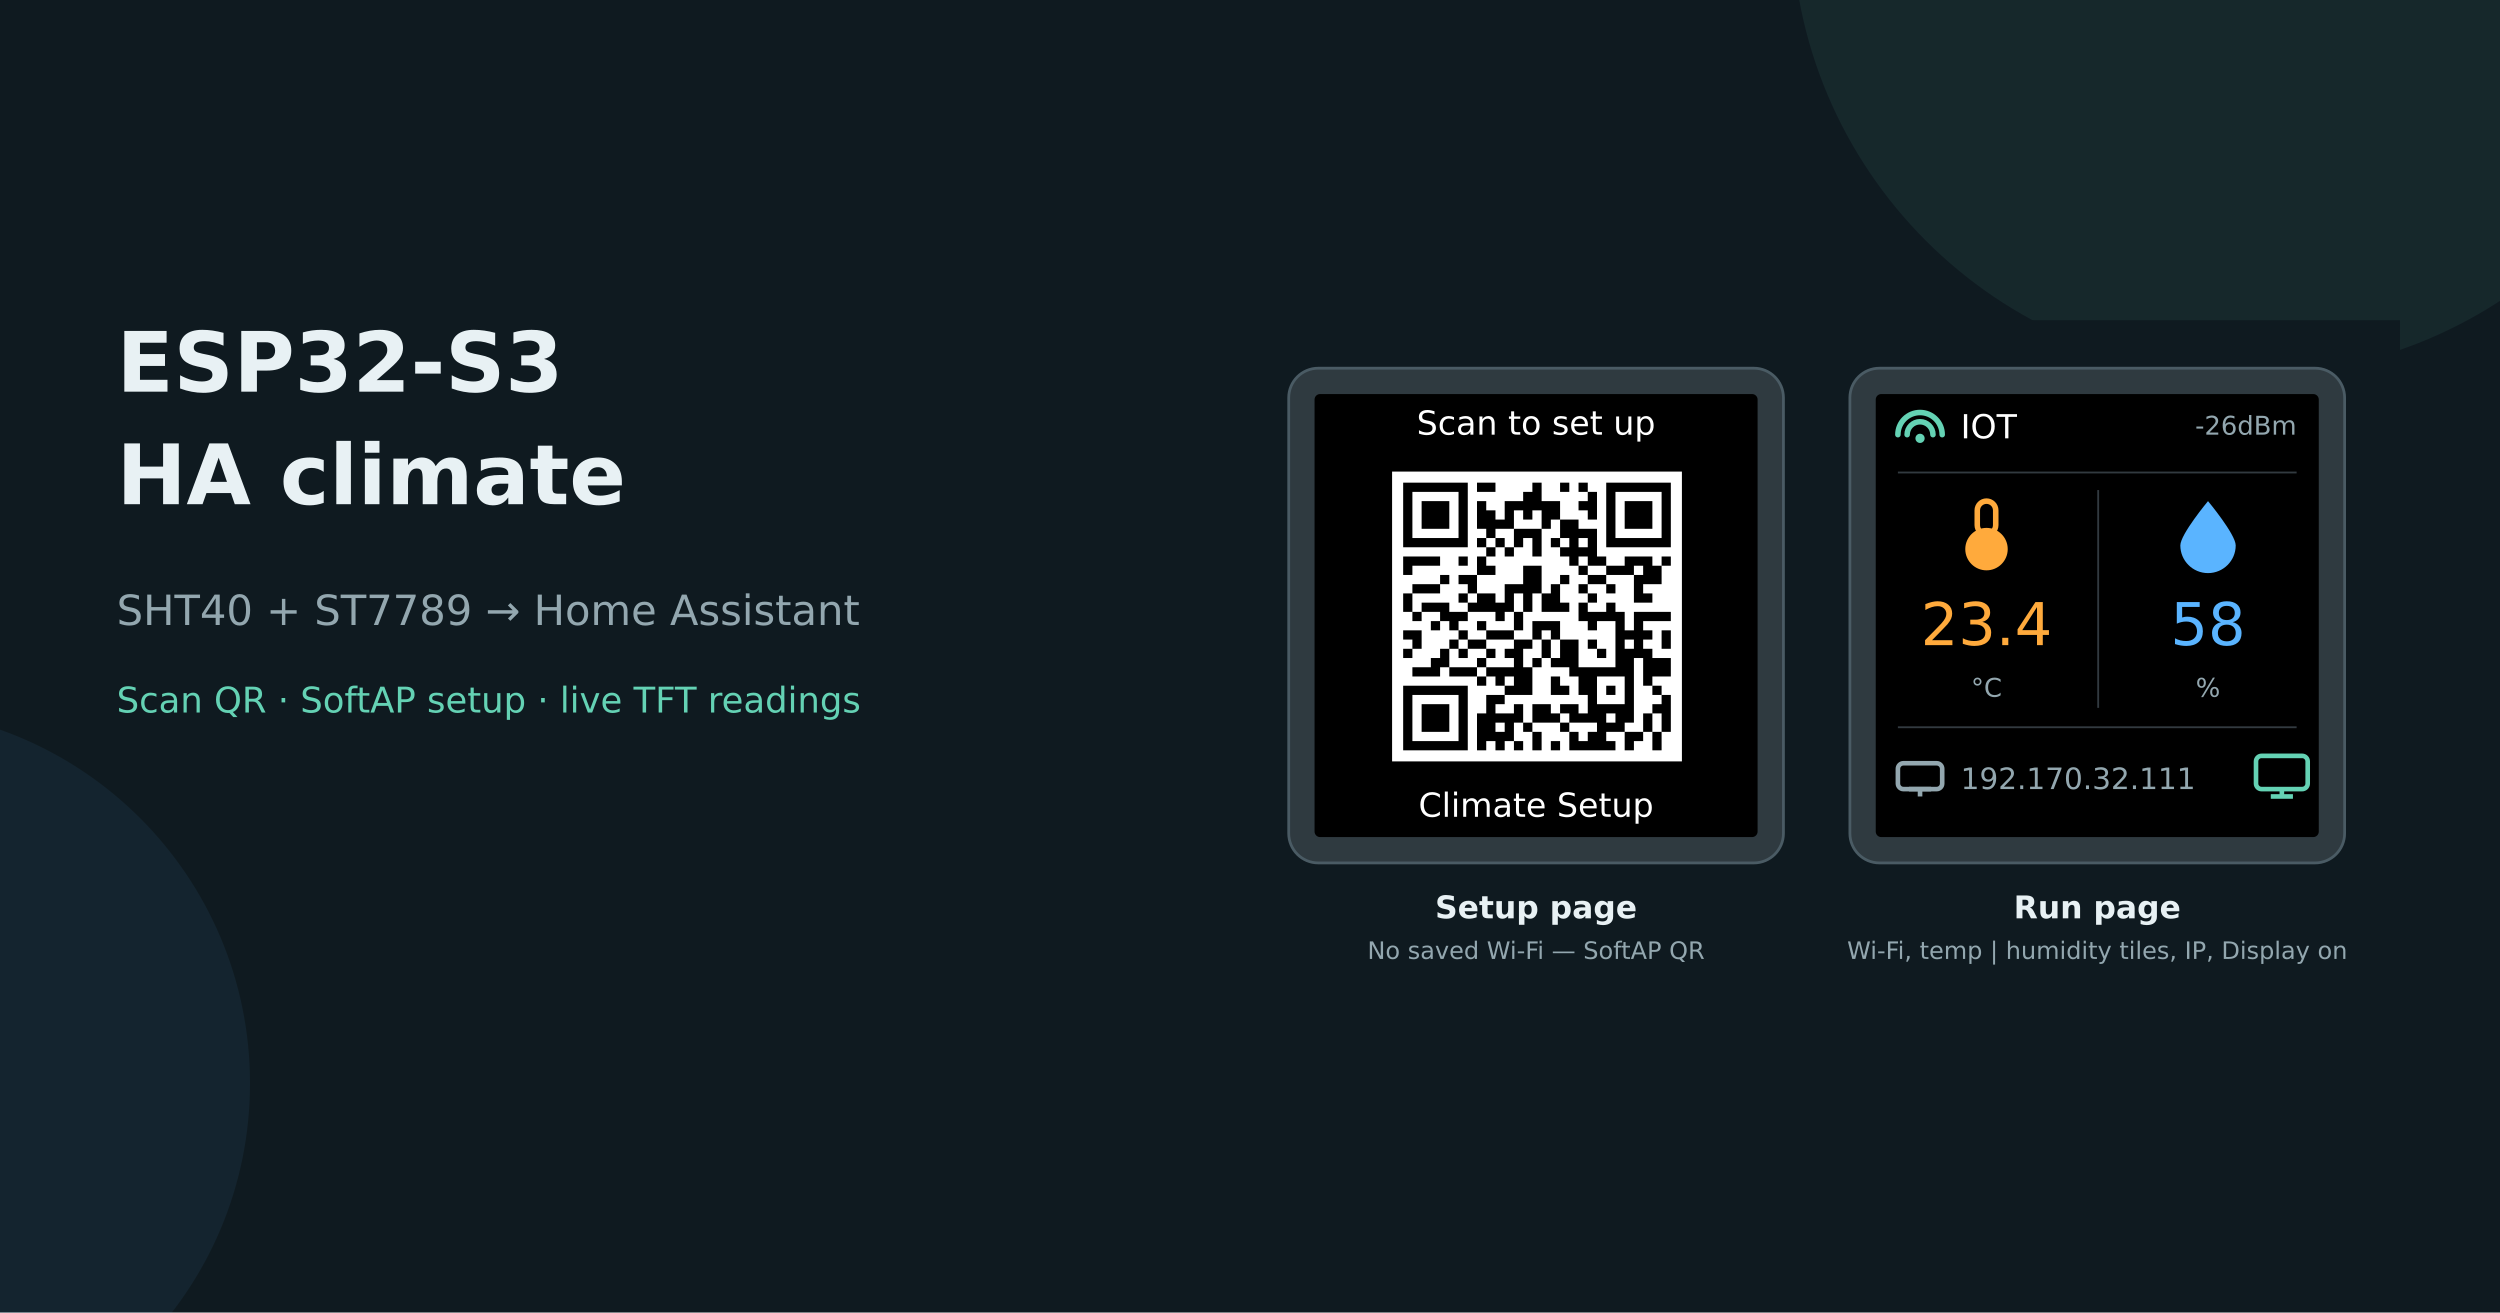
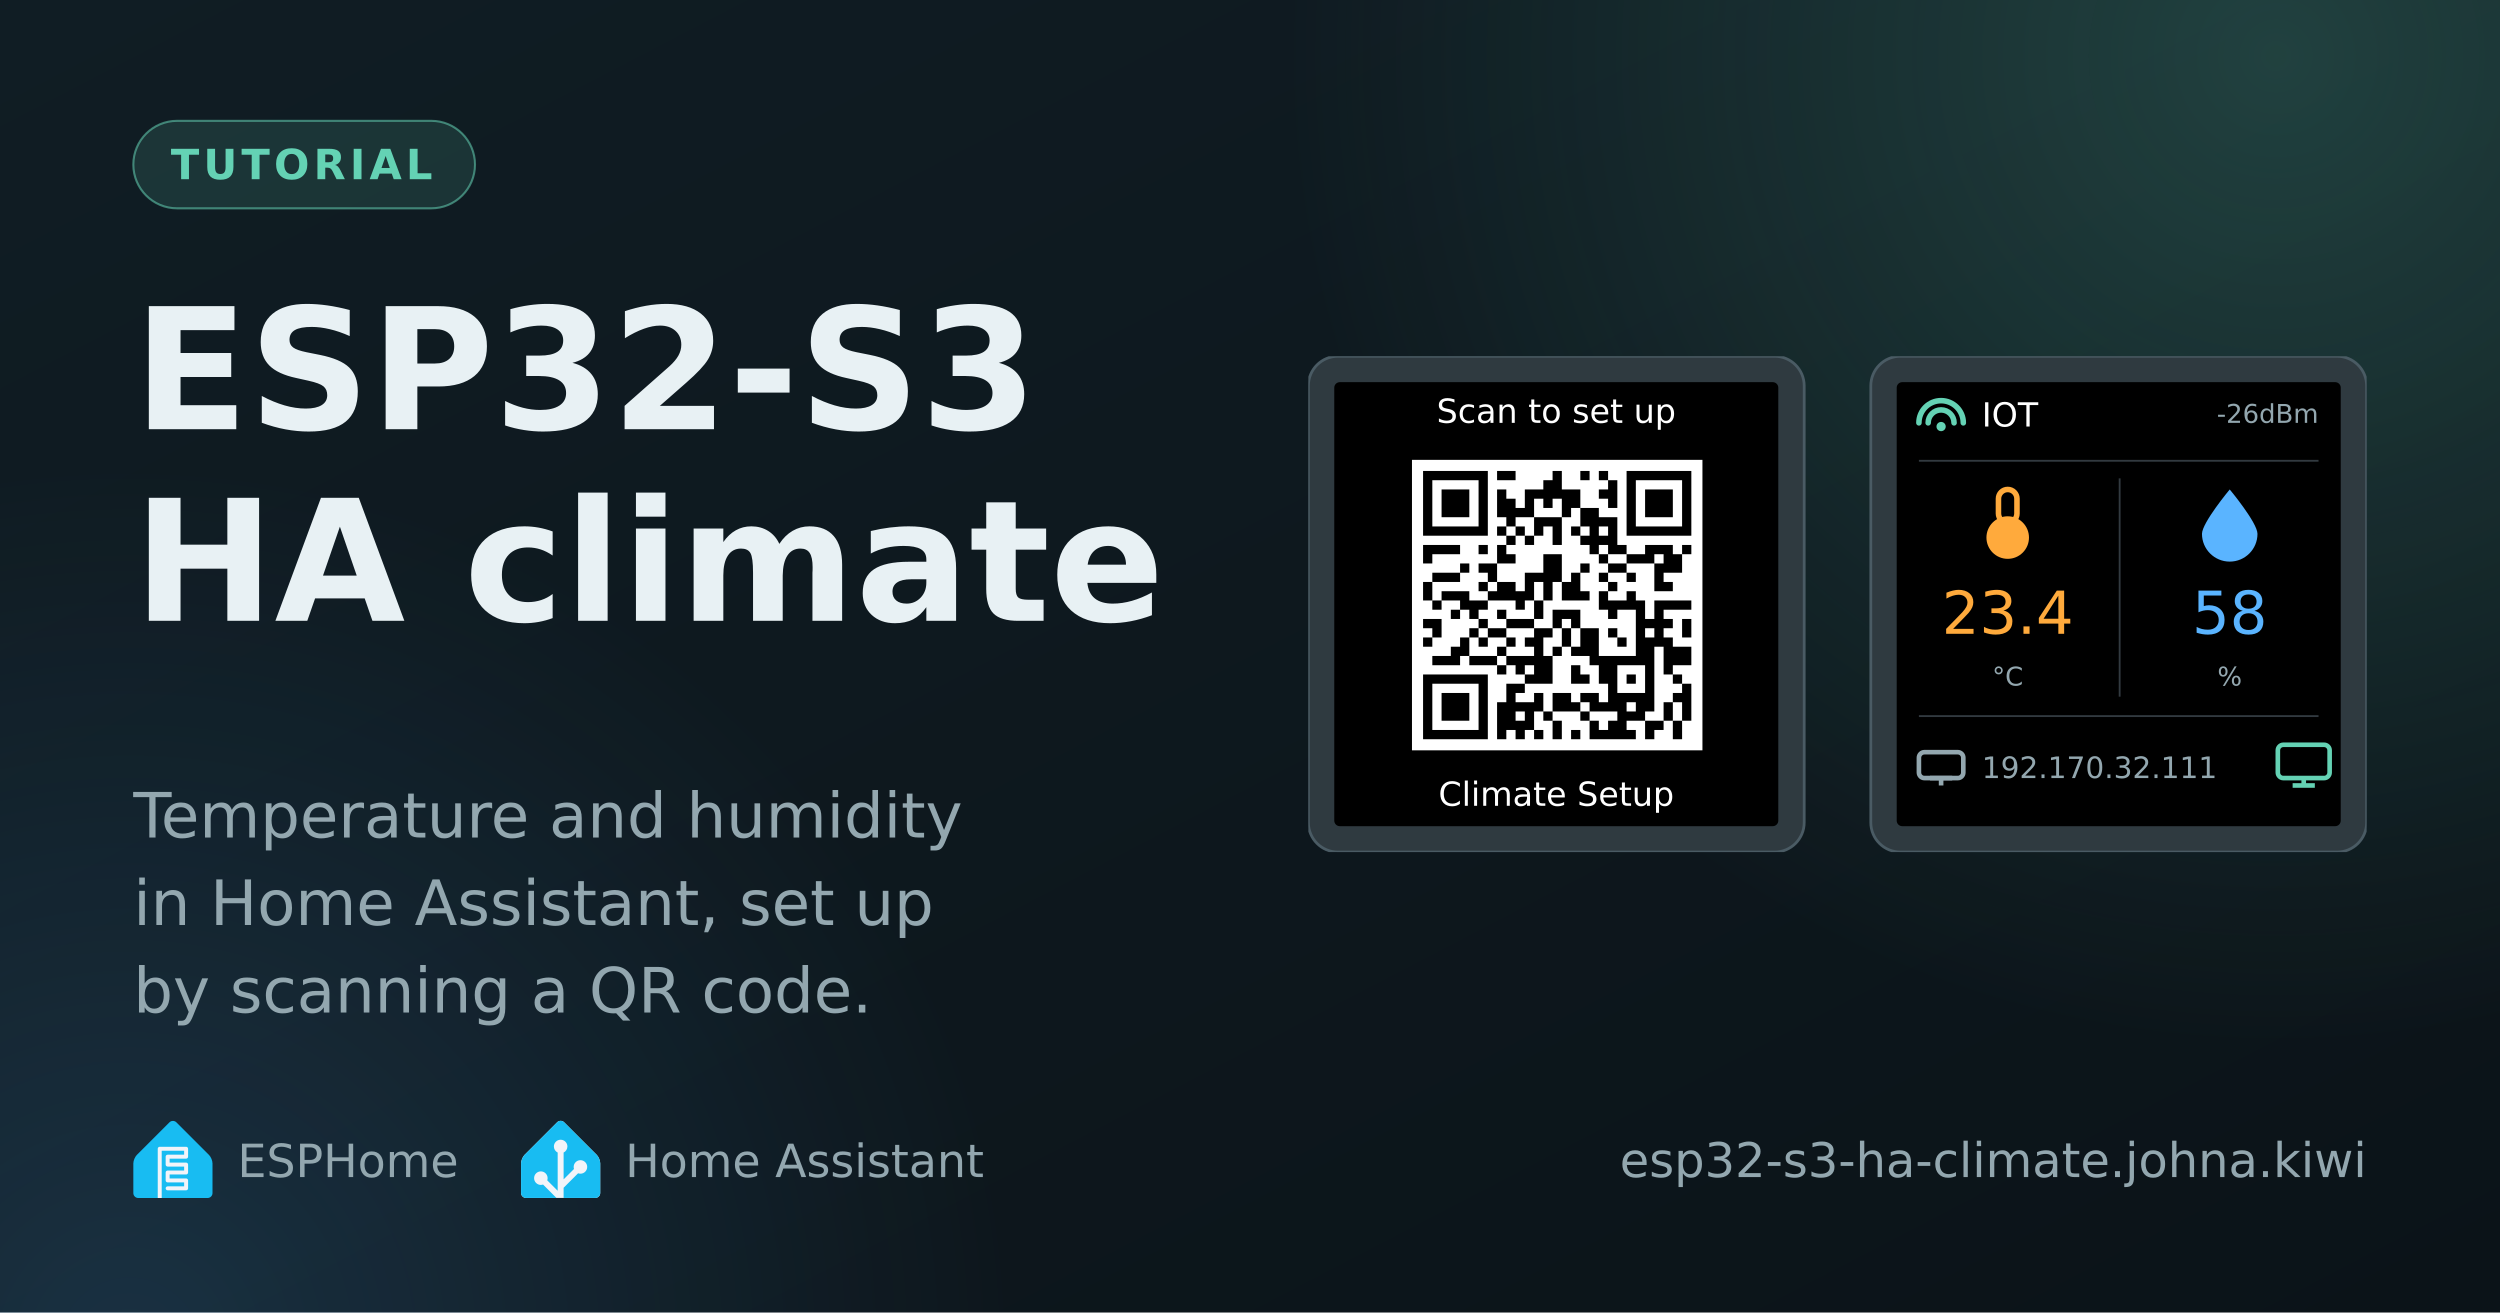
- <svg xmlns="http://www.w3.org/2000/svg" width="1200" height="630" viewBox="0 0 1200 630" role="img" aria-label="ESP32-S3 HA climate — SoftAP QR setup and run page on the TFT">
-   <rect width="1200" height="630" fill="#0f1a20" />
-   <circle cx="1080" cy="-40" r="220" fill="#64d2b4" fill-opacity="0.08" />
-   <circle cx="-60" cy="520" r="180" fill="#5ab4ff" fill-opacity="0.07" />
-   <g font-family="DejaVu Sans, sans-serif">
-     <text x="56" y="188" font-size="40" font-weight="700" fill="#e8f1f4">ESP32-S3</text>
-     <text x="56" y="242" font-size="40" font-weight="700" fill="#e8f1f4">HA climate</text>
-     <text x="56" y="300" font-size="20" font-weight="400" fill="#93a7af">SHT40 + ST7789 → Home Assistant</text>
-     <text x="56" y="342" font-size="17" font-weight="400" fill="#64d2b4">Scan QR · SoftAP setup · live TFT readings</text>
-   </g>
-   <g transform="translate(592.0,153.7) scale(0.886076)">
-     <rect width="632" height="364" fill="#0f1a20" />
-     <rect x="30" y="26" width="268" height="268" rx="16" fill="#2f3a40" stroke="#4a5b64" stroke-width="1.5" />
-     <rect x="44" y="40" width="240" height="240" rx="3" fill="#000" />
-     <clipPath id="s0">
-       <rect x="44" y="40" width="240" height="240" />
+ <svg xmlns="http://www.w3.org/2000/svg" width="1200" height="630" viewBox="0 0 1200 630" role="img" aria-label="ESP32-S3 HA climate: the setup QR page and the readings page on the TFT">
+   <defs>
+     <linearGradient id="bg" x1="0" y1="0" x2="1" y2="1">
+       <stop offset="0" stop-color="#101d24" />
+       <stop offset="1" stop-color="#0b1318" />
+     </linearGradient>
+     <radialGradient id="glowA" cx="0.5" cy="0.5" r="0.5">
+       <stop offset="0" stop-color="#64d2b4" stop-opacity="0.22" />
+       <stop offset="1" stop-color="#64d2b4" stop-opacity="0" />
+     </radialGradient>
+     <radialGradient id="glowB" cx="0.5" cy="0.5" r="0.5">
+       <stop offset="0" stop-color="#5ab4ff" stop-opacity="0.16" />
+       <stop offset="1" stop-color="#5ab4ff" stop-opacity="0" />
+     </radialGradient>
+   </defs>
+   <rect width="1200" height="630" fill="url(#bg)" />
+   <circle cx="1090" cy="30" r="470" fill="url(#glowA)" />
+   <circle cx="60" cy="650" r="430" fill="url(#glowB)" />
+   <rect x="64" y="58" width="164" height="42" rx="21" fill="#64d2b4" fill-opacity="0.14" stroke="#64d2b4" stroke-opacity="0.55" />
+   <text x="82" y="86" font-family="DejaVu Sans, sans-serif" font-size="20" font-weight="700" letter-spacing="2" fill="#64d2b4">TUTORIAL</text>
+   <text x="64" y="206" font-family="DejaVu Sans, sans-serif" font-size="81" font-weight="700" fill="#e8f1f4">ESP32-S3</text>
+   <text x="64" y="298" font-family="DejaVu Sans, sans-serif" font-size="81" font-weight="700" fill="#e8f1f4">HA climate</text>
+   <text x="64" y="402" font-family="DejaVu Sans, sans-serif" font-size="30" fill="#93a7af">Temperature and humidity</text>
+   <text x="64" y="444" font-family="DejaVu Sans, sans-serif" font-size="30" fill="#93a7af">in Home Assistant, set up</text>
+   <text x="64" y="486" font-family="DejaVu Sans, sans-serif" font-size="30" fill="#93a7af">by scanning a QR code.</text>
+   <svg x="628.0" y="171.0" width="508.0" height="238.0" viewBox="30 26 572 268">
+     <clipPath id="og-crop">
+       <rect x="30" y="26" width="572" height="268" />
    </clipPath>
-     <g clip-path="url(#s0)">
-       <text x="164" y="62" text-anchor="middle" font-family="DejaVu Sans, sans-serif" font-size="18" font-weight="400" fill="#fff">Scan to set up</text>
-       <rect x="86" y="82" width="157" height="157" fill="#fff" />
-       <path d="M92 88h5v5h-5zM97 88h5v5h-5zM102 88h5v5h-5zM107 88h5v5h-5zM112 88h5v5h-5zM117 88h5v5h-5zM122 88h5v5h-5zM132 88h5v5h-5zM137 88h5v5h-5zM162 88h5v5h-5zM177 88h5v5h-5zM187 88h5v5h-5zM202 88h5v5h-5zM207 88h5v5h-5zM212 88h5v5h-5zM217 88h5v5h-5zM222 88h5v5h-5zM227 88h5v5h-5zM232 88h5v5h-5zM92 93h5v5h-5zM122 93h5v5h-5zM157 93h5v5h-5zM162 93h5v5h-5zM192 93h5v5h-5zM202 93h5v5h-5zM232 93h5v5h-5zM92 98h5v5h-5zM102 98h5v5h-5zM107 98h5v5h-5zM112 98h5v5h-5zM122 98h5v5h-5zM132 98h5v5h-5zM147 98h5v5h-5zM152 98h5v5h-5zM157 98h5v5h-5zM162 98h5v5h-5zM167 98h5v5h-5zM172 98h5v5h-5zM187 98h5v5h-5zM192 98h5v5h-5zM202 98h5v5h-5zM212 98h5v5h-5zM217 98h5v5h-5zM222 98h5v5h-5zM232 98h5v5h-5zM92 103h5v5h-5zM102 103h5v5h-5zM107 103h5v5h-5zM112 103h5v5h-5zM122 103h5v5h-5zM132 103h5v5h-5zM137 103h5v5h-5zM147 103h5v5h-5zM157 103h5v5h-5zM167 103h5v5h-5zM172 103h5v5h-5zM192 103h5v5h-5zM202 103h5v5h-5zM212 103h5v5h-5zM217 103h5v5h-5zM222 103h5v5h-5zM232 103h5v5h-5zM92 108h5v5h-5zM102 108h5v5h-5zM107 108h5v5h-5zM112 108h5v5h-5zM122 108h5v5h-5zM132 108h5v5h-5zM137 108h5v5h-5zM142 108h5v5h-5zM147 108h5v5h-5zM167 108h5v5h-5zM177 108h5v5h-5zM182 108h5v5h-5zM202 108h5v5h-5zM212 108h5v5h-5zM217 108h5v5h-5zM222 108h5v5h-5zM232 108h5v5h-5zM92 113h5v5h-5zM122 113h5v5h-5zM137 113h5v5h-5zM152 113h5v5h-5zM157 113h5v5h-5zM162 113h5v5h-5zM177 113h5v5h-5zM182 113h5v5h-5zM187 113h5v5h-5zM192 113h5v5h-5zM202 113h5v5h-5zM232 113h5v5h-5zM92 118h5v5h-5zM97 118h5v5h-5zM102 118h5v5h-5zM107 118h5v5h-5zM112 118h5v5h-5zM117 118h5v5h-5zM122 118h5v5h-5zM132 118h5v5h-5zM142 118h5v5h-5zM152 118h5v5h-5zM162 118h5v5h-5zM172 118h5v5h-5zM182 118h5v5h-5zM192 118h5v5h-5zM202 118h5v5h-5zM207 118h5v5h-5zM212 118h5v5h-5zM217 118h5v5h-5zM222 118h5v5h-5zM227 118h5v5h-5zM232 118h5v5h-5zM137 123h5v5h-5zM147 123h5v5h-5zM162 123h5v5h-5zM177 123h5v5h-5zM182 123h5v5h-5zM187 123h5v5h-5zM192 123h5v5h-5zM92 128h5v5h-5zM97 128h5v5h-5zM102 128h5v5h-5zM107 128h5v5h-5zM122 128h5v5h-5zM132 128h5v5h-5zM182 128h5v5h-5zM192 128h5v5h-5zM197 128h5v5h-5zM212 128h5v5h-5zM217 128h5v5h-5zM222 128h5v5h-5zM232 128h5v5h-5zM92 133h5v5h-5zM132 133h5v5h-5zM137 133h5v5h-5zM157 133h5v5h-5zM162 133h5v5h-5zM187 133h5v5h-5zM202 133h5v5h-5zM207 133h5v5h-5zM212 133h5v5h-5zM222 133h5v5h-5zM227 133h5v5h-5zM112 138h5v5h-5zM122 138h5v5h-5zM127 138h5v5h-5zM157 138h5v5h-5zM162 138h5v5h-5zM177 138h5v5h-5zM192 138h5v5h-5zM197 138h5v5h-5zM217 138h5v5h-5zM222 138h5v5h-5zM227 138h5v5h-5zM97 143h5v5h-5zM102 143h5v5h-5zM107 143h5v5h-5zM127 143h5v5h-5zM147 143h5v5h-5zM152 143h5v5h-5zM157 143h5v5h-5zM162 143h5v5h-5zM172 143h5v5h-5zM187 143h5v5h-5zM202 143h5v5h-5zM217 143h5v5h-5zM92 148h5v5h-5zM122 148h5v5h-5zM132 148h5v5h-5zM137 148h5v5h-5zM147 148h5v5h-5zM157 148h5v5h-5zM167 148h5v5h-5zM172 148h5v5h-5zM192 148h5v5h-5zM217 148h5v5h-5zM222 148h5v5h-5zM92 153h5v5h-5zM102 153h5v5h-5zM107 153h5v5h-5zM112 153h5v5h-5zM127 153h5v5h-5zM132 153h5v5h-5zM137 153h5v5h-5zM142 153h5v5h-5zM147 153h5v5h-5zM157 153h5v5h-5zM167 153h5v5h-5zM172 153h5v5h-5zM177 153h5v5h-5zM187 153h5v5h-5zM202 153h5v5h-5zM97 158h5v5h-5zM112 158h5v5h-5zM117 158h5v5h-5zM122 158h5v5h-5zM142 158h5v5h-5zM152 158h5v5h-5zM187 158h5v5h-5zM192 158h5v5h-5zM197 158h5v5h-5zM202 158h5v5h-5zM207 158h5v5h-5zM217 158h5v5h-5zM222 158h5v5h-5zM227 158h5v5h-5zM232 158h5v5h-5zM107 163h5v5h-5zM117 163h5v5h-5zM132 163h5v5h-5zM152 163h5v5h-5zM162 163h5v5h-5zM167 163h5v5h-5zM172 163h5v5h-5zM192 163h5v5h-5zM207 163h5v5h-5zM217 163h5v5h-5zM92 168h5v5h-5zM97 168h5v5h-5zM122 168h5v5h-5zM137 168h5v5h-5zM142 168h5v5h-5zM147 168h5v5h-5zM162 168h5v5h-5zM172 168h5v5h-5zM207 168h5v5h-5zM212 168h5v5h-5zM217 168h5v5h-5zM222 168h5v5h-5zM232 168h5v5h-5zM97 173h5v5h-5zM117 173h5v5h-5zM127 173h5v5h-5zM132 173h5v5h-5zM152 173h5v5h-5zM157 173h5v5h-5zM167 173h5v5h-5zM177 173h5v5h-5zM182 173h5v5h-5zM192 173h5v5h-5zM207 173h5v5h-5zM217 173h5v5h-5zM232 173h5v5h-5zM92 178h5v5h-5zM112 178h5v5h-5zM122 178h5v5h-5zM137 178h5v5h-5zM147 178h5v5h-5zM152 178h5v5h-5zM167 178h5v5h-5zM177 178h5v5h-5zM182 178h5v5h-5zM197 178h5v5h-5zM207 178h5v5h-5zM212 178h5v5h-5zM217 178h5v5h-5zM222 178h5v5h-5zM107 183h5v5h-5zM112 183h5v5h-5zM132 183h5v5h-5zM152 183h5v5h-5zM162 183h5v5h-5zM172 183h5v5h-5zM177 183h5v5h-5zM182 183h5v5h-5zM207 183h5v5h-5zM212 183h5v5h-5zM222 183h5v5h-5zM227 183h5v5h-5zM232 183h5v5h-5zM97 188h5v5h-5zM102 188h5v5h-5zM107 188h5v5h-5zM117 188h5v5h-5zM122 188h5v5h-5zM127 188h5v5h-5zM137 188h5v5h-5zM142 188h5v5h-5zM147 188h5v5h-5zM152 188h5v5h-5zM157 188h5v5h-5zM182 188h5v5h-5zM187 188h5v5h-5zM192 188h5v5h-5zM197 188h5v5h-5zM202 188h5v5h-5zM207 188h5v5h-5zM212 188h5v5h-5zM222 188h5v5h-5zM227 188h5v5h-5zM232 188h5v5h-5zM132 193h5v5h-5zM142 193h5v5h-5zM152 193h5v5h-5zM157 193h5v5h-5zM172 193h5v5h-5zM187 193h5v5h-5zM192 193h5v5h-5zM212 193h5v5h-5zM222 193h5v5h-5zM92 198h5v5h-5zM97 198h5v5h-5zM102 198h5v5h-5zM107 198h5v5h-5zM112 198h5v5h-5zM117 198h5v5h-5zM122 198h5v5h-5zM147 198h5v5h-5zM152 198h5v5h-5zM157 198h5v5h-5zM172 198h5v5h-5zM177 198h5v5h-5zM187 198h5v5h-5zM192 198h5v5h-5zM202 198h5v5h-5zM212 198h5v5h-5zM227 198h5v5h-5zM92 203h5v5h-5zM122 203h5v5h-5zM137 203h5v5h-5zM142 203h5v5h-5zM192 203h5v5h-5zM212 203h5v5h-5zM232 203h5v5h-5zM92 208h5v5h-5zM102 208h5v5h-5zM107 208h5v5h-5zM112 208h5v5h-5zM122 208h5v5h-5zM137 208h5v5h-5zM152 208h5v5h-5zM162 208h5v5h-5zM167 208h5v5h-5zM177 208h5v5h-5zM182 208h5v5h-5zM192 208h5v5h-5zM197 208h5v5h-5zM202 208h5v5h-5zM207 208h5v5h-5zM212 208h5v5h-5zM227 208h5v5h-5zM232 208h5v5h-5zM92 213h5v5h-5zM102 213h5v5h-5zM107 213h5v5h-5zM112 213h5v5h-5zM122 213h5v5h-5zM132 213h5v5h-5zM137 213h5v5h-5zM142 213h5v5h-5zM147 213h5v5h-5zM152 213h5v5h-5zM162 213h5v5h-5zM167 213h5v5h-5zM172 213h5v5h-5zM182 213h5v5h-5zM187 213h5v5h-5zM192 213h5v5h-5zM197 213h5v5h-5zM207 213h5v5h-5zM212 213h5v5h-5zM222 213h5v5h-5zM232 213h5v5h-5zM92 218h5v5h-5zM102 218h5v5h-5zM107 218h5v5h-5zM112 218h5v5h-5zM122 218h5v5h-5zM132 218h5v5h-5zM137 218h5v5h-5zM147 218h5v5h-5zM157 218h5v5h-5zM177 218h5v5h-5zM197 218h5v5h-5zM202 218h5v5h-5zM207 218h5v5h-5zM222 218h5v5h-5zM232 218h5v5h-5zM92 223h5v5h-5zM122 223h5v5h-5zM132 223h5v5h-5zM137 223h5v5h-5zM142 223h5v5h-5zM147 223h5v5h-5zM162 223h5v5h-5zM182 223h5v5h-5zM192 223h5v5h-5zM197 223h5v5h-5zM212 223h5v5h-5zM217 223h5v5h-5zM227 223h5v5h-5zM92 228h5v5h-5zM97 228h5v5h-5zM102 228h5v5h-5zM107 228h5v5h-5zM112 228h5v5h-5zM117 228h5v5h-5zM122 228h5v5h-5zM132 228h5v5h-5zM142 228h5v5h-5zM152 228h5v5h-5zM162 228h5v5h-5zM172 228h5v5h-5zM182 228h5v5h-5zM187 228h5v5h-5zM192 228h5v5h-5zM197 228h5v5h-5zM202 228h5v5h-5zM212 228h5v5h-5zM227 228h5v5h-5z" fill="#000" />
-       <text x="164" y="269" text-anchor="middle" font-family="DejaVu Sans, sans-serif" font-size="18" font-weight="400" fill="#fff">Climate Setup</text>
+     <g clip-path="url(#og-crop)">
+       <rect x="30" y="26" width="268" height="268" rx="16" fill="#2f3a40" stroke="#4a5b64" stroke-width="1.5" />
+       <rect x="44" y="40" width="240" height="240" rx="3" fill="#000" />
+       <clipPath id="s0">
+         <rect x="44" y="40" width="240" height="240" />
+       </clipPath>
+       <g clip-path="url(#s0)">
+         <text x="164" y="62" text-anchor="middle" font-family="DejaVu Sans, sans-serif" font-size="18" font-weight="400" fill="#fff">Scan to set up</text>
+         <rect x="86" y="82" width="157" height="157" fill="#fff" />
+         <path d="M92 88h5v5h-5zM97 88h5v5h-5zM102 88h5v5h-5zM107 88h5v5h-5zM112 88h5v5h-5zM117 88h5v5h-5zM122 88h5v5h-5zM132 88h5v5h-5zM137 88h5v5h-5zM162 88h5v5h-5zM177 88h5v5h-5zM187 88h5v5h-5zM202 88h5v5h-5zM207 88h5v5h-5zM212 88h5v5h-5zM217 88h5v5h-5zM222 88h5v5h-5zM227 88h5v5h-5zM232 88h5v5h-5zM92 93h5v5h-5zM122 93h5v5h-5zM157 93h5v5h-5zM162 93h5v5h-5zM192 93h5v5h-5zM202 93h5v5h-5zM232 93h5v5h-5zM92 98h5v5h-5zM102 98h5v5h-5zM107 98h5v5h-5zM112 98h5v5h-5zM122 98h5v5h-5zM132 98h5v5h-5zM147 98h5v5h-5zM152 98h5v5h-5zM157 98h5v5h-5zM162 98h5v5h-5zM167 98h5v5h-5zM172 98h5v5h-5zM187 98h5v5h-5zM192 98h5v5h-5zM202 98h5v5h-5zM212 98h5v5h-5zM217 98h5v5h-5zM222 98h5v5h-5zM232 98h5v5h-5zM92 103h5v5h-5zM102 103h5v5h-5zM107 103h5v5h-5zM112 103h5v5h-5zM122 103h5v5h-5zM132 103h5v5h-5zM137 103h5v5h-5zM147 103h5v5h-5zM157 103h5v5h-5zM167 103h5v5h-5zM172 103h5v5h-5zM192 103h5v5h-5zM202 103h5v5h-5zM212 103h5v5h-5zM217 103h5v5h-5zM222 103h5v5h-5zM232 103h5v5h-5zM92 108h5v5h-5zM102 108h5v5h-5zM107 108h5v5h-5zM112 108h5v5h-5zM122 108h5v5h-5zM132 108h5v5h-5zM137 108h5v5h-5zM142 108h5v5h-5zM147 108h5v5h-5zM167 108h5v5h-5zM177 108h5v5h-5zM182 108h5v5h-5zM202 108h5v5h-5zM212 108h5v5h-5zM217 108h5v5h-5zM222 108h5v5h-5zM232 108h5v5h-5zM92 113h5v5h-5zM122 113h5v5h-5zM137 113h5v5h-5zM152 113h5v5h-5zM157 113h5v5h-5zM162 113h5v5h-5zM177 113h5v5h-5zM182 113h5v5h-5zM187 113h5v5h-5zM192 113h5v5h-5zM202 113h5v5h-5zM232 113h5v5h-5zM92 118h5v5h-5zM97 118h5v5h-5zM102 118h5v5h-5zM107 118h5v5h-5zM112 118h5v5h-5zM117 118h5v5h-5zM122 118h5v5h-5zM132 118h5v5h-5zM142 118h5v5h-5zM152 118h5v5h-5zM162 118h5v5h-5zM172 118h5v5h-5zM182 118h5v5h-5zM192 118h5v5h-5zM202 118h5v5h-5zM207 118h5v5h-5zM212 118h5v5h-5zM217 118h5v5h-5zM222 118h5v5h-5zM227 118h5v5h-5zM232 118h5v5h-5zM137 123h5v5h-5zM147 123h5v5h-5zM162 123h5v5h-5zM177 123h5v5h-5zM182 123h5v5h-5zM187 123h5v5h-5zM192 123h5v5h-5zM92 128h5v5h-5zM97 128h5v5h-5zM102 128h5v5h-5zM107 128h5v5h-5zM122 128h5v5h-5zM132 128h5v5h-5zM182 128h5v5h-5zM192 128h5v5h-5zM197 128h5v5h-5zM212 128h5v5h-5zM217 128h5v5h-5zM222 128h5v5h-5zM232 128h5v5h-5zM92 133h5v5h-5zM132 133h5v5h-5zM137 133h5v5h-5zM157 133h5v5h-5zM162 133h5v5h-5zM187 133h5v5h-5zM202 133h5v5h-5zM207 133h5v5h-5zM212 133h5v5h-5zM222 133h5v5h-5zM227 133h5v5h-5zM112 138h5v5h-5zM122 138h5v5h-5zM127 138h5v5h-5zM157 138h5v5h-5zM162 138h5v5h-5zM177 138h5v5h-5zM192 138h5v5h-5zM197 138h5v5h-5zM217 138h5v5h-5zM222 138h5v5h-5zM227 138h5v5h-5zM97 143h5v5h-5zM102 143h5v5h-5zM107 143h5v5h-5zM127 143h5v5h-5zM147 143h5v5h-5zM152 143h5v5h-5zM157 143h5v5h-5zM162 143h5v5h-5zM172 143h5v5h-5zM187 143h5v5h-5zM202 143h5v5h-5zM217 143h5v5h-5zM92 148h5v5h-5zM122 148h5v5h-5zM132 148h5v5h-5zM137 148h5v5h-5zM147 148h5v5h-5zM157 148h5v5h-5zM167 148h5v5h-5zM172 148h5v5h-5zM192 148h5v5h-5zM217 148h5v5h-5zM222 148h5v5h-5zM92 153h5v5h-5zM102 153h5v5h-5zM107 153h5v5h-5zM112 153h5v5h-5zM127 153h5v5h-5zM132 153h5v5h-5zM137 153h5v5h-5zM142 153h5v5h-5zM147 153h5v5h-5zM157 153h5v5h-5zM167 153h5v5h-5zM172 153h5v5h-5zM177 153h5v5h-5zM187 153h5v5h-5zM202 153h5v5h-5zM97 158h5v5h-5zM112 158h5v5h-5zM117 158h5v5h-5zM122 158h5v5h-5zM142 158h5v5h-5zM152 158h5v5h-5zM187 158h5v5h-5zM192 158h5v5h-5zM197 158h5v5h-5zM202 158h5v5h-5zM207 158h5v5h-5zM217 158h5v5h-5zM222 158h5v5h-5zM227 158h5v5h-5zM232 158h5v5h-5zM107 163h5v5h-5zM117 163h5v5h-5zM132 163h5v5h-5zM152 163h5v5h-5zM162 163h5v5h-5zM167 163h5v5h-5zM172 163h5v5h-5zM192 163h5v5h-5zM207 163h5v5h-5zM217 163h5v5h-5zM92 168h5v5h-5zM97 168h5v5h-5zM122 168h5v5h-5zM137 168h5v5h-5zM142 168h5v5h-5zM147 168h5v5h-5zM162 168h5v5h-5zM172 168h5v5h-5zM207 168h5v5h-5zM212 168h5v5h-5zM217 168h5v5h-5zM222 168h5v5h-5zM232 168h5v5h-5zM97 173h5v5h-5zM117 173h5v5h-5zM127 173h5v5h-5zM132 173h5v5h-5zM152 173h5v5h-5zM157 173h5v5h-5zM167 173h5v5h-5zM177 173h5v5h-5zM182 173h5v5h-5zM192 173h5v5h-5zM207 173h5v5h-5zM217 173h5v5h-5zM232 173h5v5h-5zM92 178h5v5h-5zM112 178h5v5h-5zM122 178h5v5h-5zM137 178h5v5h-5zM147 178h5v5h-5zM152 178h5v5h-5zM167 178h5v5h-5zM177 178h5v5h-5zM182 178h5v5h-5zM197 178h5v5h-5zM207 178h5v5h-5zM212 178h5v5h-5zM217 178h5v5h-5zM222 178h5v5h-5zM107 183h5v5h-5zM112 183h5v5h-5zM132 183h5v5h-5zM152 183h5v5h-5zM162 183h5v5h-5zM172 183h5v5h-5zM177 183h5v5h-5zM182 183h5v5h-5zM207 183h5v5h-5zM212 183h5v5h-5zM222 183h5v5h-5zM227 183h5v5h-5zM232 183h5v5h-5zM97 188h5v5h-5zM102 188h5v5h-5zM107 188h5v5h-5zM117 188h5v5h-5zM122 188h5v5h-5zM127 188h5v5h-5zM137 188h5v5h-5zM142 188h5v5h-5zM147 188h5v5h-5zM152 188h5v5h-5zM157 188h5v5h-5zM182 188h5v5h-5zM187 188h5v5h-5zM192 188h5v5h-5zM197 188h5v5h-5zM202 188h5v5h-5zM207 188h5v5h-5zM212 188h5v5h-5zM222 188h5v5h-5zM227 188h5v5h-5zM232 188h5v5h-5zM132 193h5v5h-5zM142 193h5v5h-5zM152 193h5v5h-5zM157 193h5v5h-5zM172 193h5v5h-5zM187 193h5v5h-5zM192 193h5v5h-5zM212 193h5v5h-5zM222 193h5v5h-5zM92 198h5v5h-5zM97 198h5v5h-5zM102 198h5v5h-5zM107 198h5v5h-5zM112 198h5v5h-5zM117 198h5v5h-5zM122 198h5v5h-5zM147 198h5v5h-5zM152 198h5v5h-5zM157 198h5v5h-5zM172 198h5v5h-5zM177 198h5v5h-5zM187 198h5v5h-5zM192 198h5v5h-5zM202 198h5v5h-5zM212 198h5v5h-5zM227 198h5v5h-5zM92 203h5v5h-5zM122 203h5v5h-5zM137 203h5v5h-5zM142 203h5v5h-5zM192 203h5v5h-5zM212 203h5v5h-5zM232 203h5v5h-5zM92 208h5v5h-5zM102 208h5v5h-5zM107 208h5v5h-5zM112 208h5v5h-5zM122 208h5v5h-5zM137 208h5v5h-5zM152 208h5v5h-5zM162 208h5v5h-5zM167 208h5v5h-5zM177 208h5v5h-5zM182 208h5v5h-5zM192 208h5v5h-5zM197 208h5v5h-5zM202 208h5v5h-5zM207 208h5v5h-5zM212 208h5v5h-5zM227 208h5v5h-5zM232 208h5v5h-5zM92 213h5v5h-5zM102 213h5v5h-5zM107 213h5v5h-5zM112 213h5v5h-5zM122 213h5v5h-5zM132 213h5v5h-5zM137 213h5v5h-5zM142 213h5v5h-5zM147 213h5v5h-5zM152 213h5v5h-5zM162 213h5v5h-5zM167 213h5v5h-5zM172 213h5v5h-5zM182 213h5v5h-5zM187 213h5v5h-5zM192 213h5v5h-5zM197 213h5v5h-5zM207 213h5v5h-5zM212 213h5v5h-5zM222 213h5v5h-5zM232 213h5v5h-5zM92 218h5v5h-5zM102 218h5v5h-5zM107 218h5v5h-5zM112 218h5v5h-5zM122 218h5v5h-5zM132 218h5v5h-5zM137 218h5v5h-5zM147 218h5v5h-5zM157 218h5v5h-5zM177 218h5v5h-5zM197 218h5v5h-5zM202 218h5v5h-5zM207 218h5v5h-5zM222 218h5v5h-5zM232 218h5v5h-5zM92 223h5v5h-5zM122 223h5v5h-5zM132 223h5v5h-5zM137 223h5v5h-5zM142 223h5v5h-5zM147 223h5v5h-5zM162 223h5v5h-5zM182 223h5v5h-5zM192 223h5v5h-5zM197 223h5v5h-5zM212 223h5v5h-5zM217 223h5v5h-5zM227 223h5v5h-5zM92 228h5v5h-5zM97 228h5v5h-5zM102 228h5v5h-5zM107 228h5v5h-5zM112 228h5v5h-5zM117 228h5v5h-5zM122 228h5v5h-5zM132 228h5v5h-5zM142 228h5v5h-5zM152 228h5v5h-5zM162 228h5v5h-5zM172 228h5v5h-5zM182 228h5v5h-5zM187 228h5v5h-5zM192 228h5v5h-5zM197 228h5v5h-5zM202 228h5v5h-5zM212 228h5v5h-5zM227 228h5v5h-5z" fill="#000" />
+         <text x="164" y="269" text-anchor="middle" font-family="DejaVu Sans, sans-serif" font-size="18" font-weight="400" fill="#fff">Climate Setup</text>
+       </g>
+       <text x="164.0" y="324" text-anchor="middle" font-family="DejaVu Sans, sans-serif" font-size="17" font-weight="700" fill="#e8f1f4">Setup page</text>
+       <text x="164.0" y="346" text-anchor="middle" font-family="DejaVu Sans, sans-serif" font-size="13" font-weight="400" fill="#93a7af">No saved Wi-Fi — SoftAP QR</text>
+       <rect x="334" y="26" width="268" height="268" rx="16" fill="#2f3a40" stroke="#4a5b64" stroke-width="1.5" />
+       <rect x="348" y="40" width="240" height="240" rx="3" fill="#000" />
+       <clipPath id="s1">
+         <rect x="348" y="40" width="240" height="240" />
+       </clipPath>
+       <g clip-path="url(#s1)">
+         <g fill="none" stroke="rgb(100,210,180)" stroke-width="3" stroke-linecap="round">
+           <path d="M360 62 a12 12 0 0 1 24 0" />
+           <path d="M365 62 a7 7 0 0 1 14 0" />
+           <circle cx="372" cy="64" r="2.5" fill="rgb(100,210,180)" stroke="none" />
+         </g>
+         <text x="394" y="64" text-anchor="start" font-family="DejaVu Sans, sans-serif" font-size="18" font-weight="400" fill="#fff">IOT</text>
+         <text x="576" y="62" text-anchor="end" font-family="DejaVu Sans, sans-serif" font-size="14" font-weight="400" fill="#93a7af">-26dBm</text>
+         <rect x="360" y="82" width="216" height="1" fill="rgb(50,58,64)" />
+         <rect x="468" y="92" width="1" height="118" fill="rgb(50,58,64)" />
+         <g fill="none" stroke="rgb(255,170,60)" stroke-width="3" stroke-linecap="round">
+           <rect x="403" y="98" width="10" height="18" rx="5" />
+           <circle cx="408" cy="124" r="10" fill="rgb(255,170,60)" stroke="rgb(255,170,60)" />
+         </g>
+         <text x="408" y="176" text-anchor="middle" font-family="DejaVu Sans, sans-serif" font-size="32" font-weight="500" fill="rgb(255,170,60)">23.4</text>
+         <text x="408" y="204" text-anchor="middle" font-family="DejaVu Sans, sans-serif" font-size="14" font-weight="400" fill="#93a7af">°C</text>
+         <path d="M528 98 C528 98 513 116 513 122 a15 15 0 0 0 30 0 C543 116 528 98 528 98Z" fill="rgb(90,180,255)" />
+         <text x="528" y="176" text-anchor="middle" font-family="DejaVu Sans, sans-serif" font-size="32" font-weight="500" fill="rgb(90,180,255)">58</text>
+         <text x="528" y="204" text-anchor="middle" font-family="DejaVu Sans, sans-serif" font-size="14" font-weight="400" fill="#93a7af">%</text>
+         <rect x="360" y="220" width="216" height="1" fill="rgb(50,58,64)" />
+         <g fill="none" stroke="#93a7af" stroke-width="2.5">
+           <rect x="360" y="240" width="24" height="14" rx="3" />
+           <path d="M366 254 h12 M372 254 v4" />
+         </g>
+         <text x="394" y="254" text-anchor="start" font-family="DejaVu Sans, sans-serif" font-size="16" font-weight="400" fill="#93a7af">192.170.32.111</text>
+         <g fill="none" stroke="rgb(100,210,180)" stroke-width="2.5">
+           <rect x="554" y="236" width="28" height="18" rx="3" />
+           <path d="M562 258 h12 M568 254 v4" />
+         </g>
+       </g>
+       <text x="468.0" y="324" text-anchor="middle" font-family="DejaVu Sans, sans-serif" font-size="17" font-weight="700" fill="#e8f1f4">Run page</text>
+       <text x="468.0" y="346" text-anchor="middle" font-family="DejaVu Sans, sans-serif" font-size="13" font-weight="400" fill="#93a7af">Wi-Fi, temp | humidity tiles, IP, Display on</text>
    </g>
-     <text x="164.0" y="324" text-anchor="middle" font-family="DejaVu Sans, sans-serif" font-size="17" font-weight="700" fill="#e8f1f4">Setup page</text>
-     <text x="164.0" y="346" text-anchor="middle" font-family="DejaVu Sans, sans-serif" font-size="13" font-weight="400" fill="#93a7af">No saved Wi-Fi — SoftAP QR</text>
-     <rect x="334" y="26" width="268" height="268" rx="16" fill="#2f3a40" stroke="#4a5b64" stroke-width="1.5" />
-     <rect x="348" y="40" width="240" height="240" rx="3" fill="#000" />
-     <clipPath id="s1">
-       <rect x="348" y="40" width="240" height="240" />
-     </clipPath>
-     <g clip-path="url(#s1)">
-       <g fill="none" stroke="rgb(100,210,180)" stroke-width="3" stroke-linecap="round">
-         <path d="M360 62 a12 12 0 0 1 24 0" />
-         <path d="M365 62 a7 7 0 0 1 14 0" />
-         <circle cx="372" cy="64" r="2.5" fill="rgb(100,210,180)" stroke="none" />
-       </g>
-       <text x="394" y="64" text-anchor="start" font-family="DejaVu Sans, sans-serif" font-size="18" font-weight="400" fill="#fff">IOT</text>
-       <text x="576" y="62" text-anchor="end" font-family="DejaVu Sans, sans-serif" font-size="14" font-weight="400" fill="#93a7af">-26dBm</text>
-       <rect x="360" y="82" width="216" height="1" fill="rgb(50,58,64)" />
-       <rect x="468" y="92" width="1" height="118" fill="rgb(50,58,64)" />
-       <g fill="none" stroke="rgb(255,170,60)" stroke-width="3" stroke-linecap="round">
-         <rect x="403" y="98" width="10" height="18" rx="5" />
-         <circle cx="408" cy="124" r="10" fill="rgb(255,170,60)" stroke="rgb(255,170,60)" />
-       </g>
-       <text x="408" y="176" text-anchor="middle" font-family="DejaVu Sans, sans-serif" font-size="32" font-weight="500" fill="rgb(255,170,60)">23.4</text>
-       <text x="408" y="204" text-anchor="middle" font-family="DejaVu Sans, sans-serif" font-size="14" font-weight="400" fill="#93a7af">°C</text>
-       <path d="M528 98 C528 98 513 116 513 122 a15 15 0 0 0 30 0 C543 116 528 98 528 98Z" fill="rgb(90,180,255)" />
-       <text x="528" y="176" text-anchor="middle" font-family="DejaVu Sans, sans-serif" font-size="32" font-weight="500" fill="rgb(90,180,255)">58</text>
-       <text x="528" y="204" text-anchor="middle" font-family="DejaVu Sans, sans-serif" font-size="14" font-weight="400" fill="#93a7af">%</text>
-       <rect x="360" y="220" width="216" height="1" fill="rgb(50,58,64)" />
-       <g fill="none" stroke="#93a7af" stroke-width="2.5">
-         <rect x="360" y="240" width="24" height="14" rx="3" />
-         <path d="M366 254 h12 M372 254 v4" />
-       </g>
-       <text x="394" y="254" text-anchor="start" font-family="DejaVu Sans, sans-serif" font-size="16" font-weight="400" fill="#93a7af">192.170.32.111</text>
-       <g fill="none" stroke="rgb(100,210,180)" stroke-width="2.5">
-         <rect x="554" y="236" width="28" height="18" rx="3" />
-         <path d="M562 258 h12 M568 254 v4" />
-       </g>
+   </svg>
+   <svg x="64" y="538" width="38" height="38" viewBox="0 0 240 240" fill="none">
+     <g clip-path="url(#clip0_185_255)">
+       <path d="M240 219C240 227.24 233.24 234 225 234H15C6.76 234 0 227.24 0 219V129C0 120.76 4.78 109.22 10.6 103.4L109.4 4.62C115.24 -1.22 124.78 -1.22 130.62 4.62L229.4 103.4C235.24 109.24 240 120.76 240 129V219Z" fill="#18BCF2" />
+       <path d="M160 78.66H80C76.68 78.66 74 81.34 74 84.66V234H86V90.66H154V102.66H104C100.68 102.66 98 105.34 98 108.66V132.66C98 135.98 100.68 138.66 104 138.66H154V150.66H104C100.68 150.66 98 153.34 98 156.66V180.66C98 183.98 100.68 186.66 104 186.66H154V198.66H104C100.68 198.66 98 201.34 98 204.66C98 207.98 100.68 210.66 104 210.66H160C163.32 210.66 166 207.98 166 204.66V180.66C166 177.34 163.32 174.66 160 174.66H110V162.66H160C163.32 162.66 166 159.98 166 156.66V132.66C166 129.34 163.32 126.66 160 126.66H110V114.66H160C163.32 114.66 166 111.98 166 108.66V84.66C166 81.34 163.32 78.66 160 78.66Z" fill="#F2F4F9" />
    </g>
-     <text x="468.0" y="324" text-anchor="middle" font-family="DejaVu Sans, sans-serif" font-size="17" font-weight="700" fill="#e8f1f4">Run page</text>
-     <text x="468.0" y="346" text-anchor="middle" font-family="DejaVu Sans, sans-serif" font-size="13" font-weight="400" fill="#93a7af">Wi-Fi, temp | humidity tiles, IP, Display on</text>
-   </g>
+     <defs>
+       <clipPath id="clip0_185_255">
+         <rect width="240" height="240" fill="white" />
+       </clipPath>
+     </defs>
+   </svg>
+   <text x="114" y="565" font-family="DejaVu Sans, sans-serif" font-size="22" fill="#93a7af">ESPHome</text>
+   <svg x="250.109" y="538" width="38" height="38" viewBox="0 0 240 240" fill="none">
+     <path d="M240 218.762C240 227.012 233.25 233.762 225 233.762H15C6.75 233.762 0 227.012 0 218.762V128.762C0 120.512 4.77 108.993 10.61 103.153L109.39 4.372C115.22 -1.458 124.77 -1.458 130.6 4.372L229.39 103.162C235.22 108.993 240 120.522 240 128.772V218.772V218.762Z" fill="#F2F4F9" />
+     <path d="M229.39 103.153L130.61 4.372C124.78 -1.458 115.23 -1.458 109.4 4.372L10.61 103.153C4.78 108.983 0 120.512 0 128.762V218.762C0 227.012 6.75 233.762 15 233.762H107.27L66.64 193.132C64.55 193.852 62.32 194.262 60 194.262C48.7 194.262 39.5 185.062 39.5 173.762C39.5 162.462 48.7 153.262 60 153.262C71.3 153.262 80.5 162.462 80.5 173.762C80.5 176.092 80.09 178.322 79.37 180.412L111 212.042V96.162C104.2 92.823 99.5 85.843 99.5 77.772C99.5 66.472 108.7 57.273 120 57.273C131.3 57.273 140.5 66.472 140.5 77.772C140.5 85.843 135.8 92.823 129 96.162V177.432L160.46 145.972C159.84 144.012 159.5 141.932 159.5 139.772C159.5 128.472 168.7 119.272 180 119.272C191.3 119.272 200.5 128.472 200.5 139.772C200.5 151.072 191.3 160.272 180 160.272C177.5 160.272 175.12 159.803 172.91 158.982L129 202.892V233.772H225C233.25 233.772 240 227.022 240 218.772V128.772C240 120.522 235.23 109.003 229.39 103.162V103.153Z" fill="#18BCF2" />
+   </svg>
+   <text x="300.109" y="565" font-family="DejaVu Sans, sans-serif" font-size="22" fill="#93a7af">Home Assistant</text>
+   <text x="1136" y="565" text-anchor="end" font-family="DejaVu Sans, sans-serif" font-size="23" fill="#93a7af">esp32-s3-ha-climate.johna.kiwi</text>
</svg>
